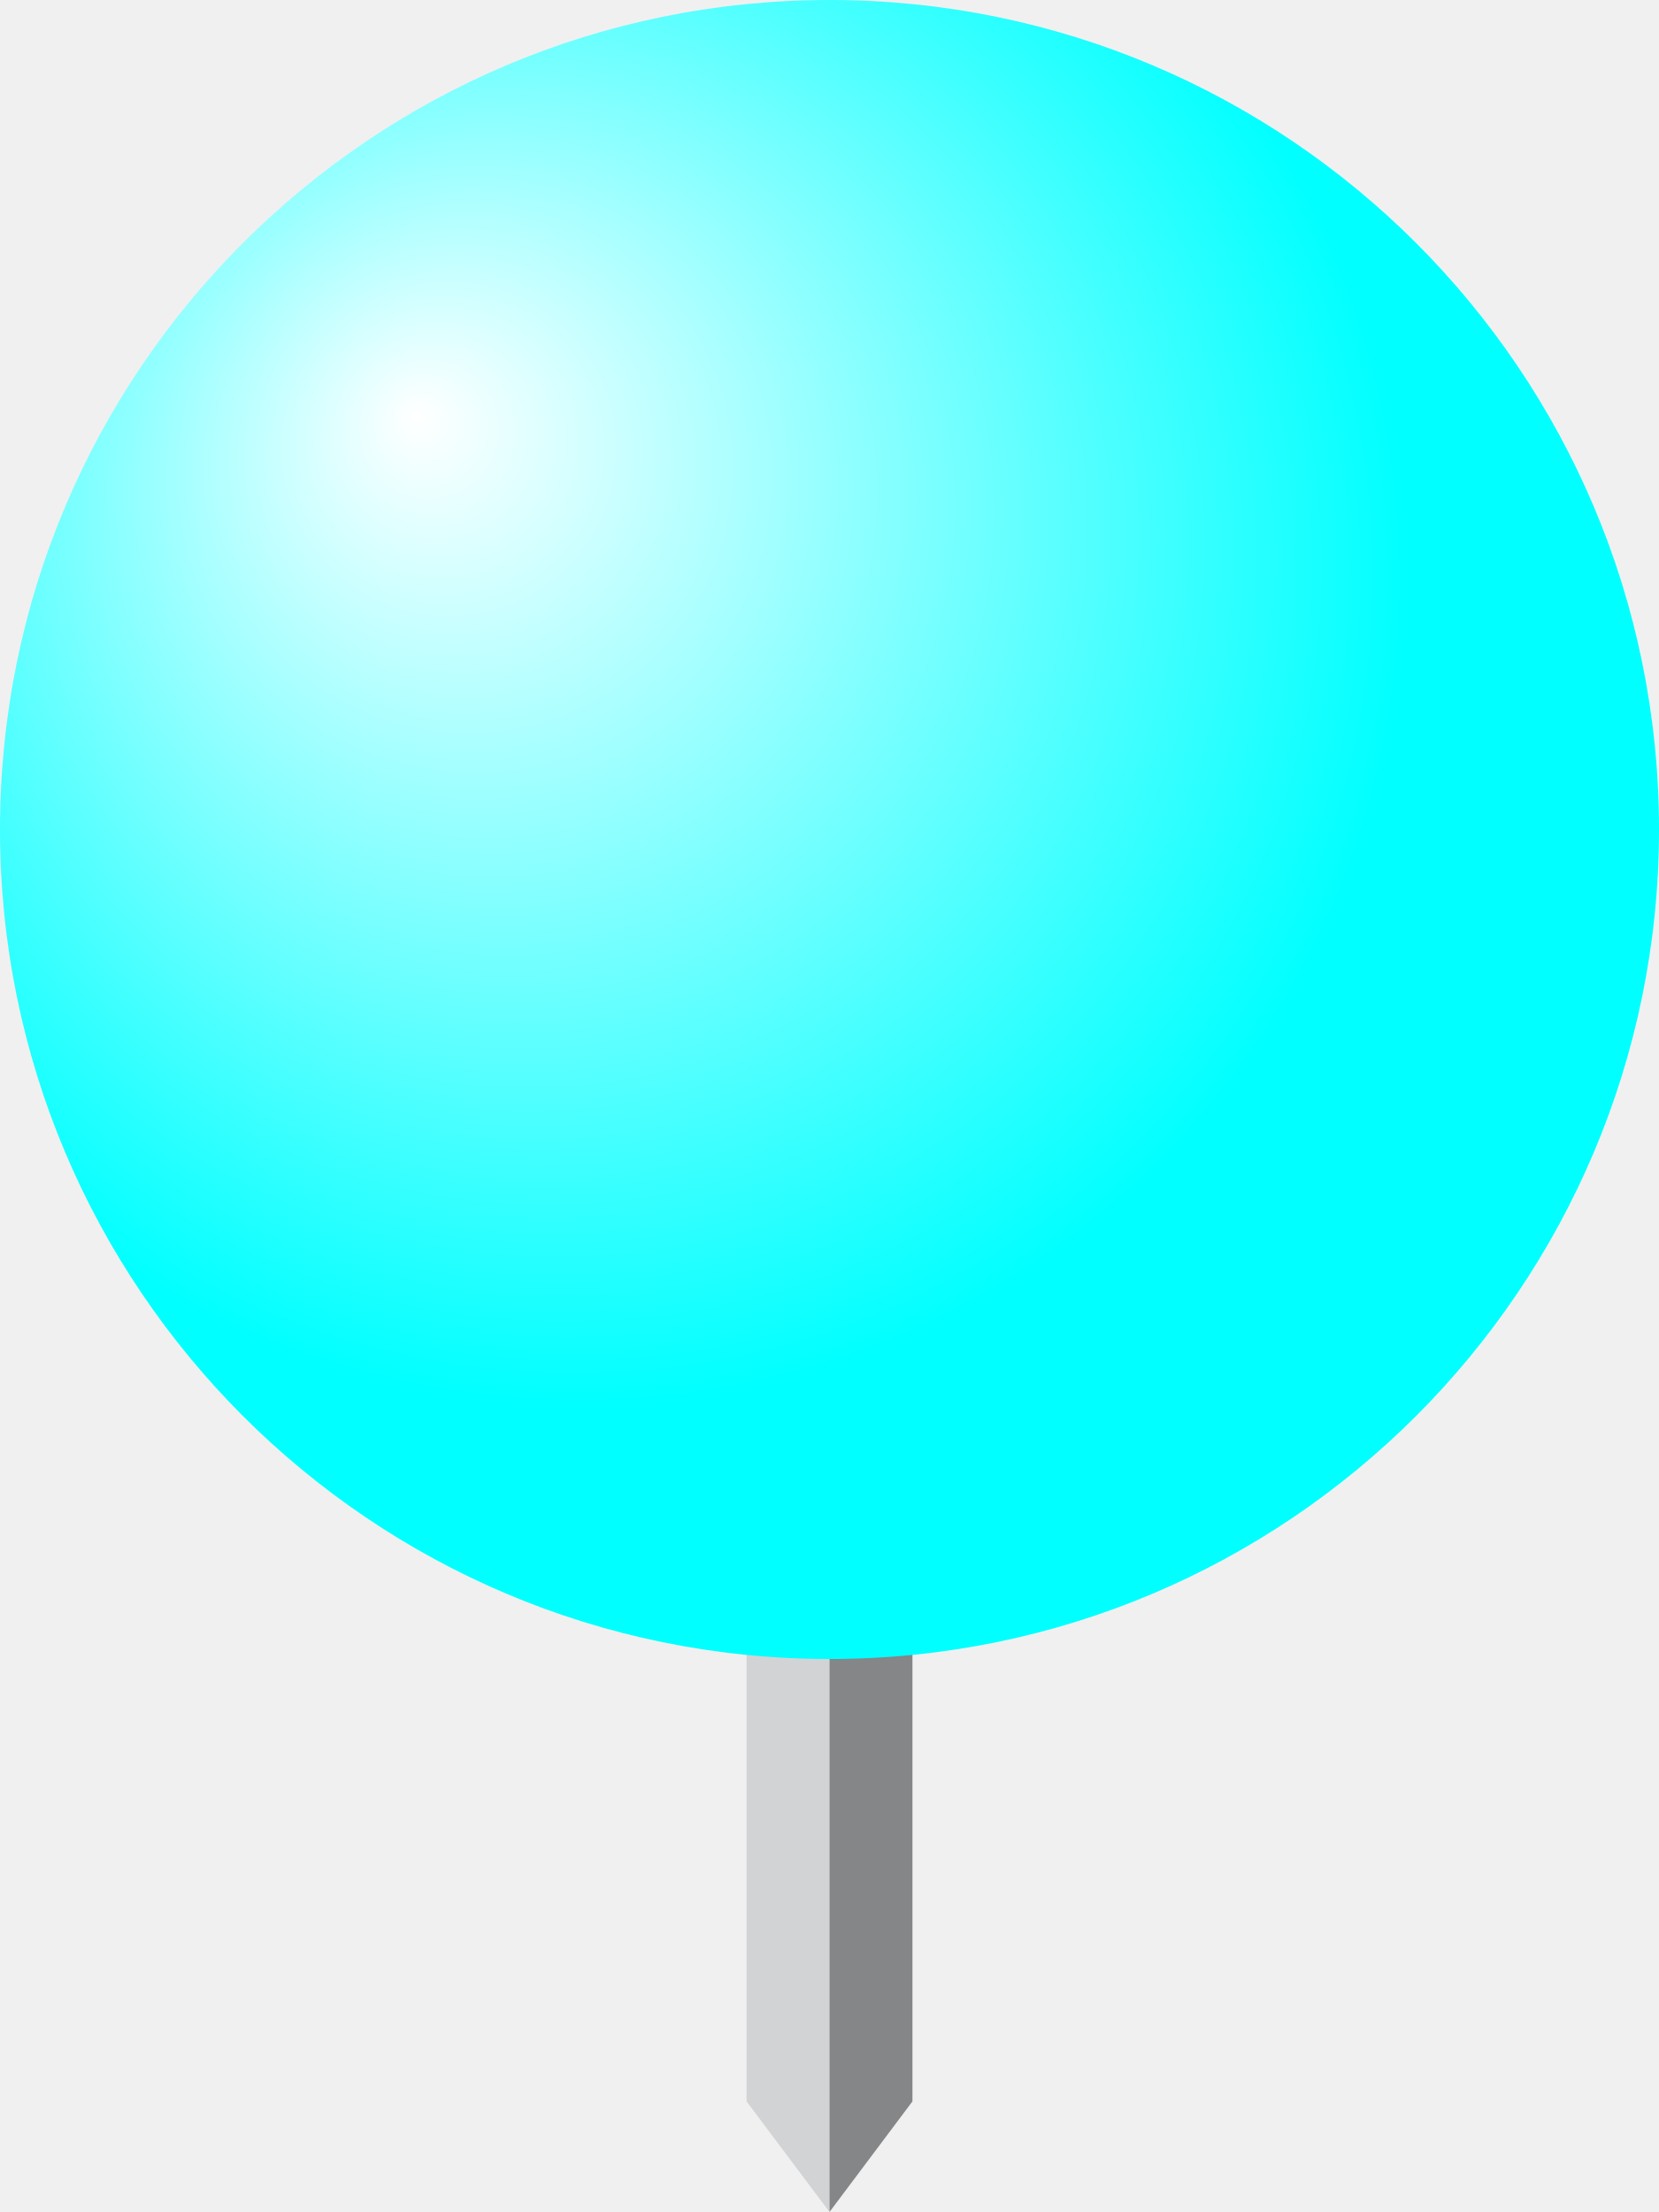
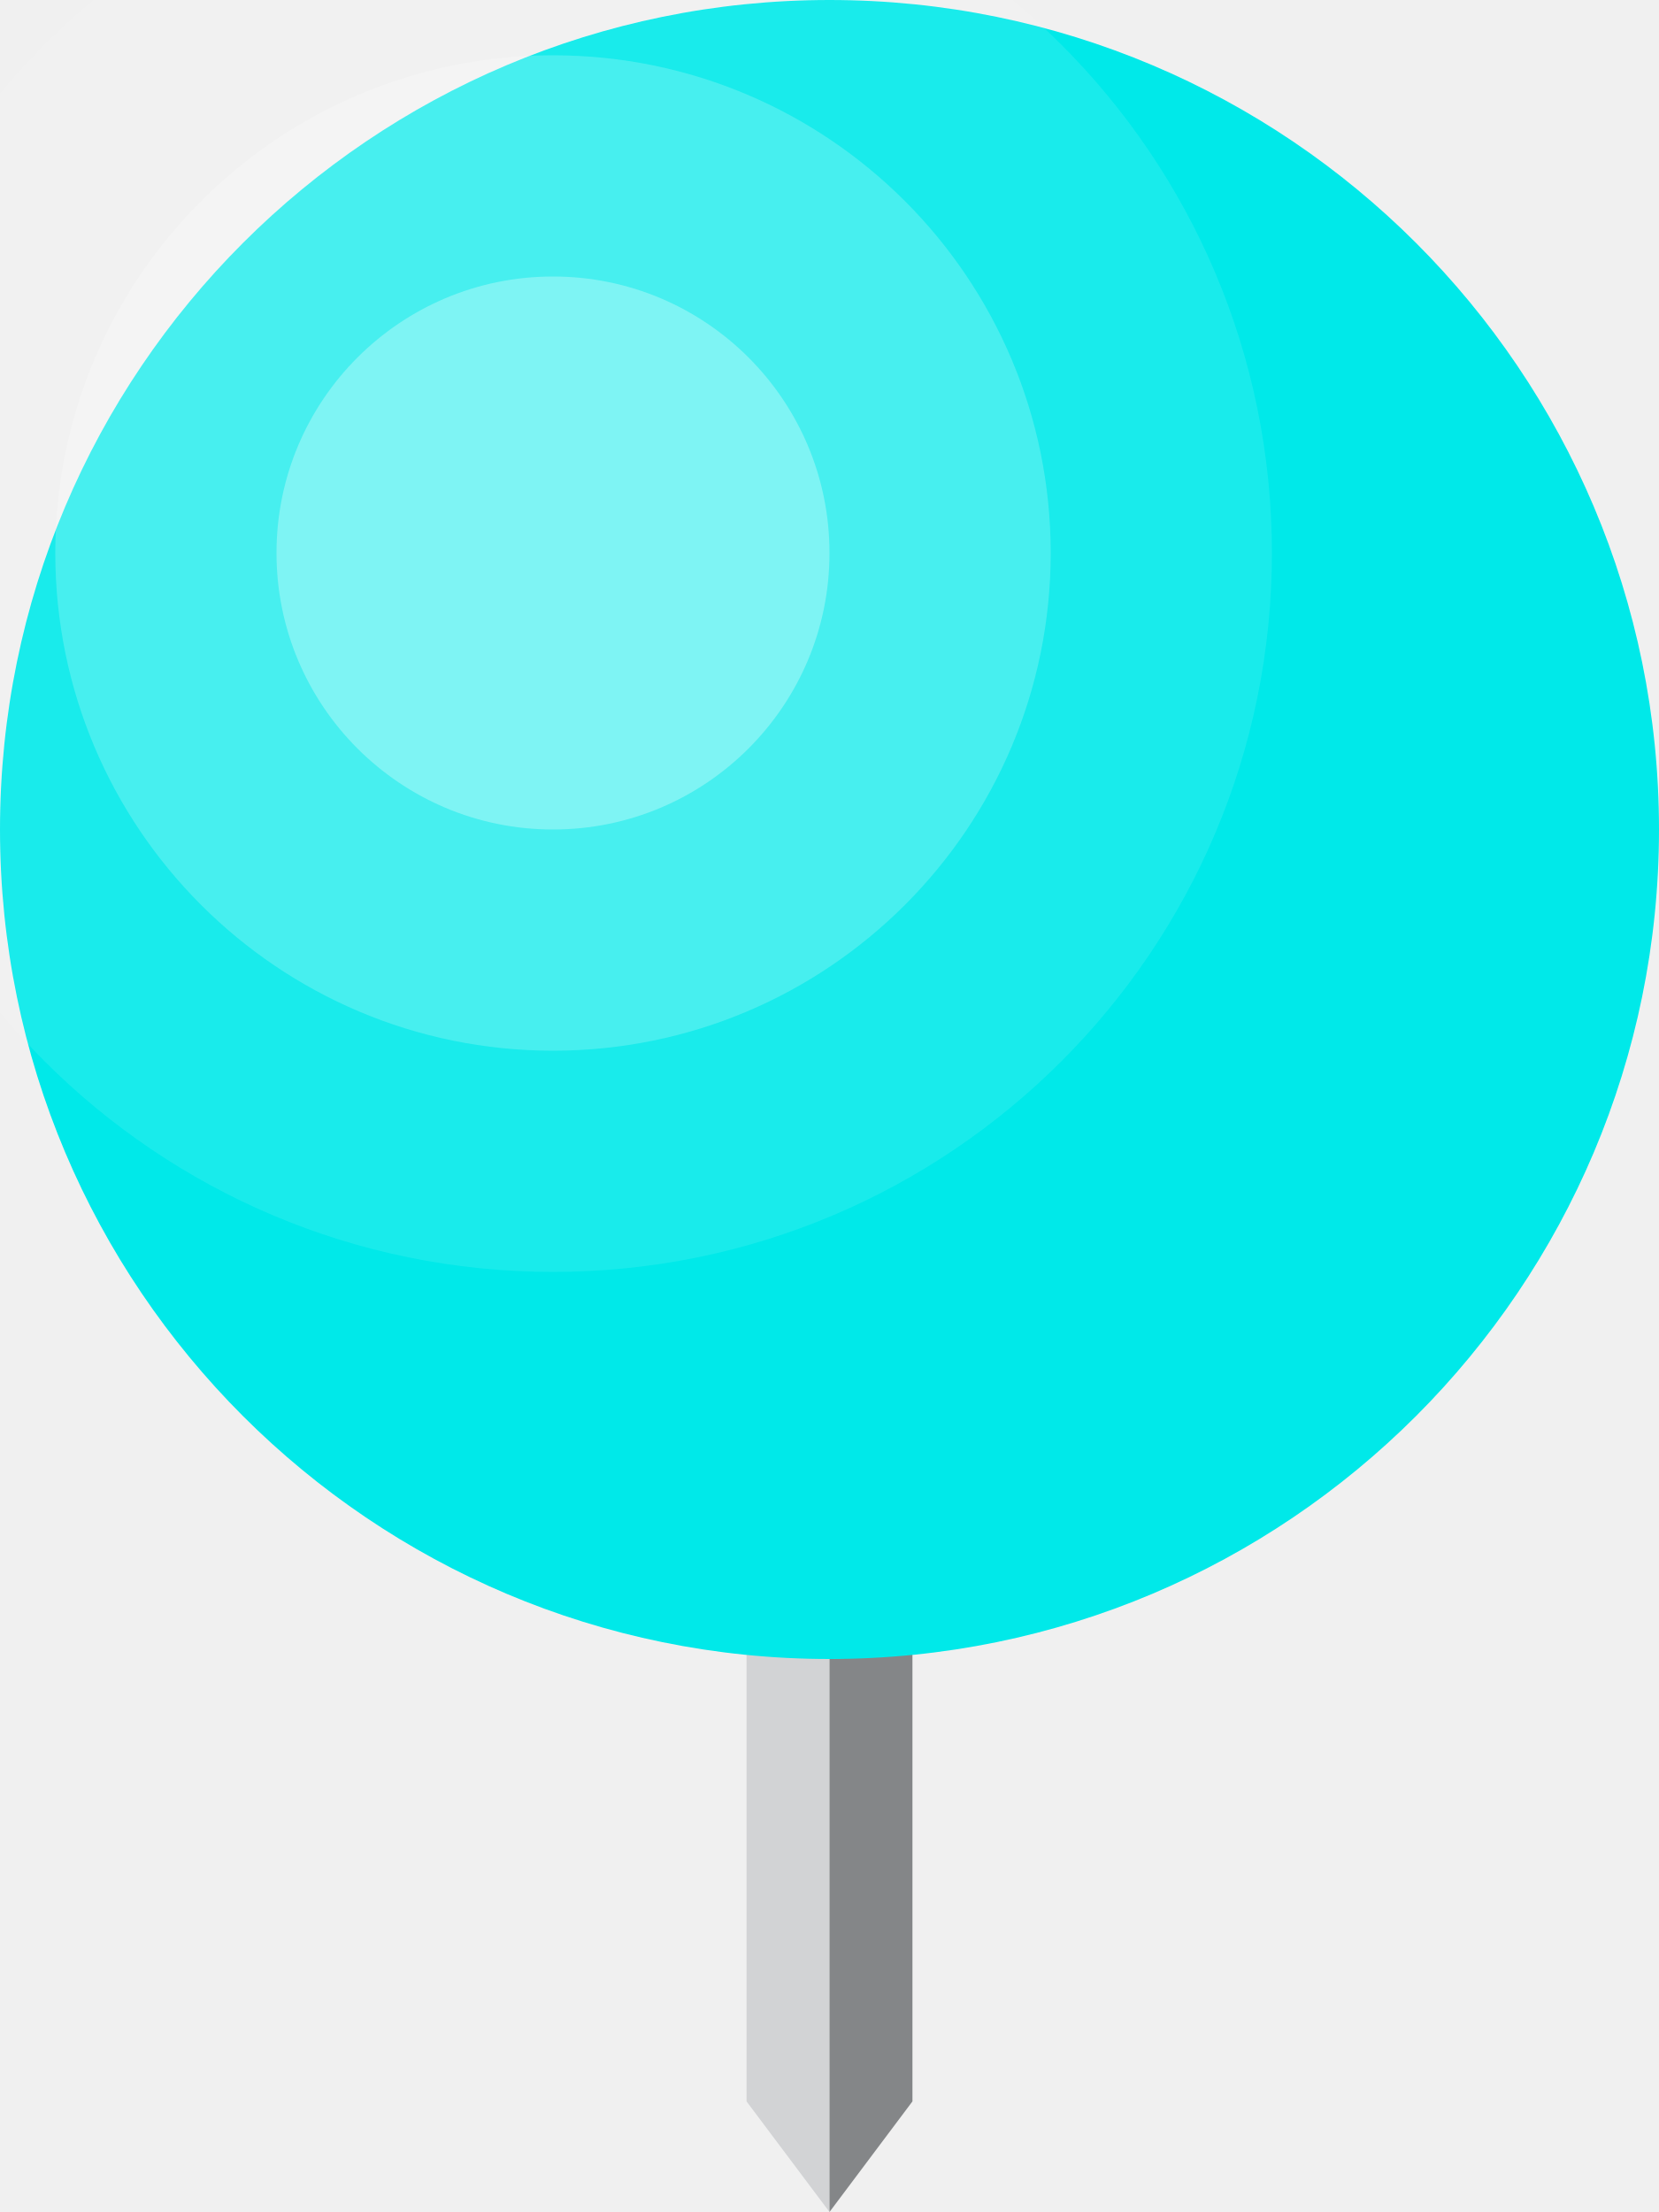
<svg xmlns="http://www.w3.org/2000/svg" xml:space="preserve" width="15px" height="20px" version="1.1" style="shape-rendering:geometricPrecision; text-rendering:geometricPrecision; image-rendering:optimizeQuality; fill-rule:evenodd; clip-rule:evenodd">
-   <defs>
-     <radialGradient id="gradient" cx="35%" cy="35%" r="50%" fx="25%" fy="25%">
-       <stop offset="0%" style="stop-opacity:1; stop-color:#FFFFFF;" />
-       <stop offset="100%" style="stop-opacity:1; stop-color:#00FFFF;" />
-     </radialGradient>
-   </defs>
  <polygon points="6.75,14.95 6.75,19.00 7.50,20.00 7.50,15.00" fill="#D2D3D5" />
  <polygon points="7.50,15.00 7.50,20.00 8.25,19.00 8.25,14.95" fill="#848688" />
-   <circle id="delta" cx="7.5" cy="7.5" r="7.5" fill="url(#gradient)" />
+   <circle cx="7.5" cy="7.5" r="7.5" fill="#00E9E9" />
+   <circle cx="5.0" cy="5.0" r="6.5" fill="#FFFFFF" opacity="0.1" />
+   <circle cx="5.0" cy="5.0" r="4.5" fill="#FFFFFF" opacity="0.2" />
+   <circle cx="5.0" cy="5.0" r="2.5" fill="#FFFFFF" opacity="0.3" />
</svg>
